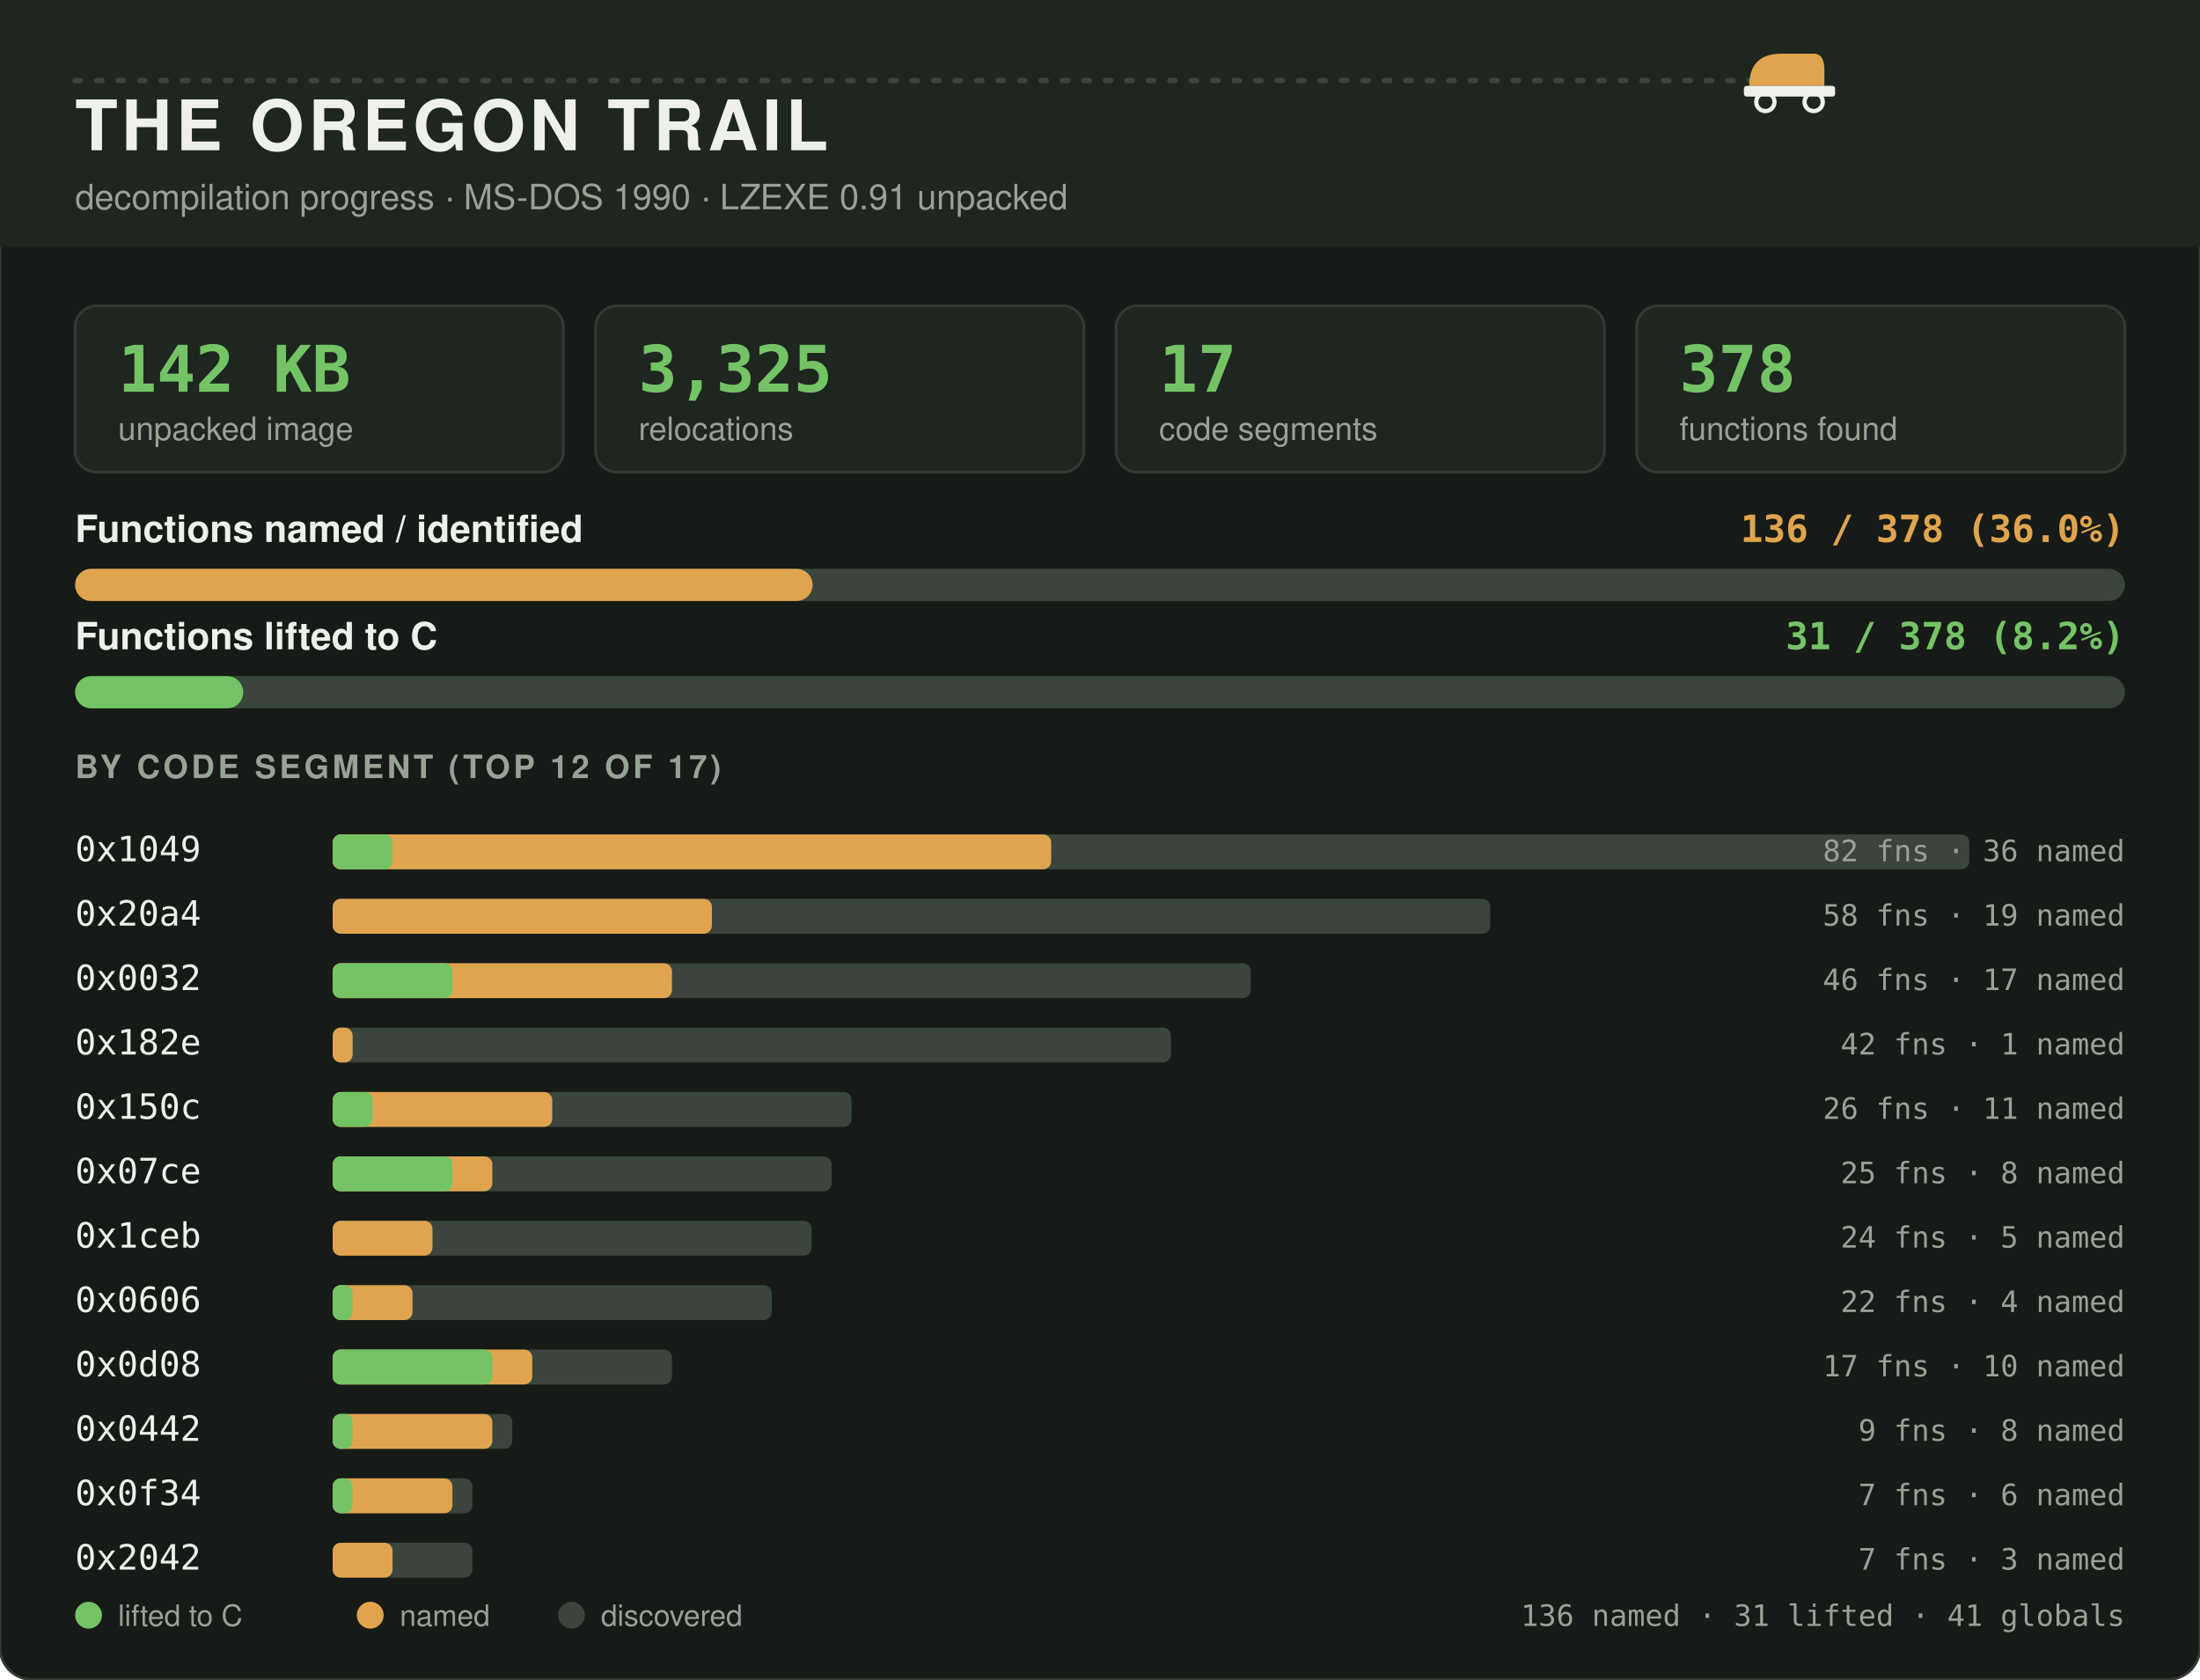
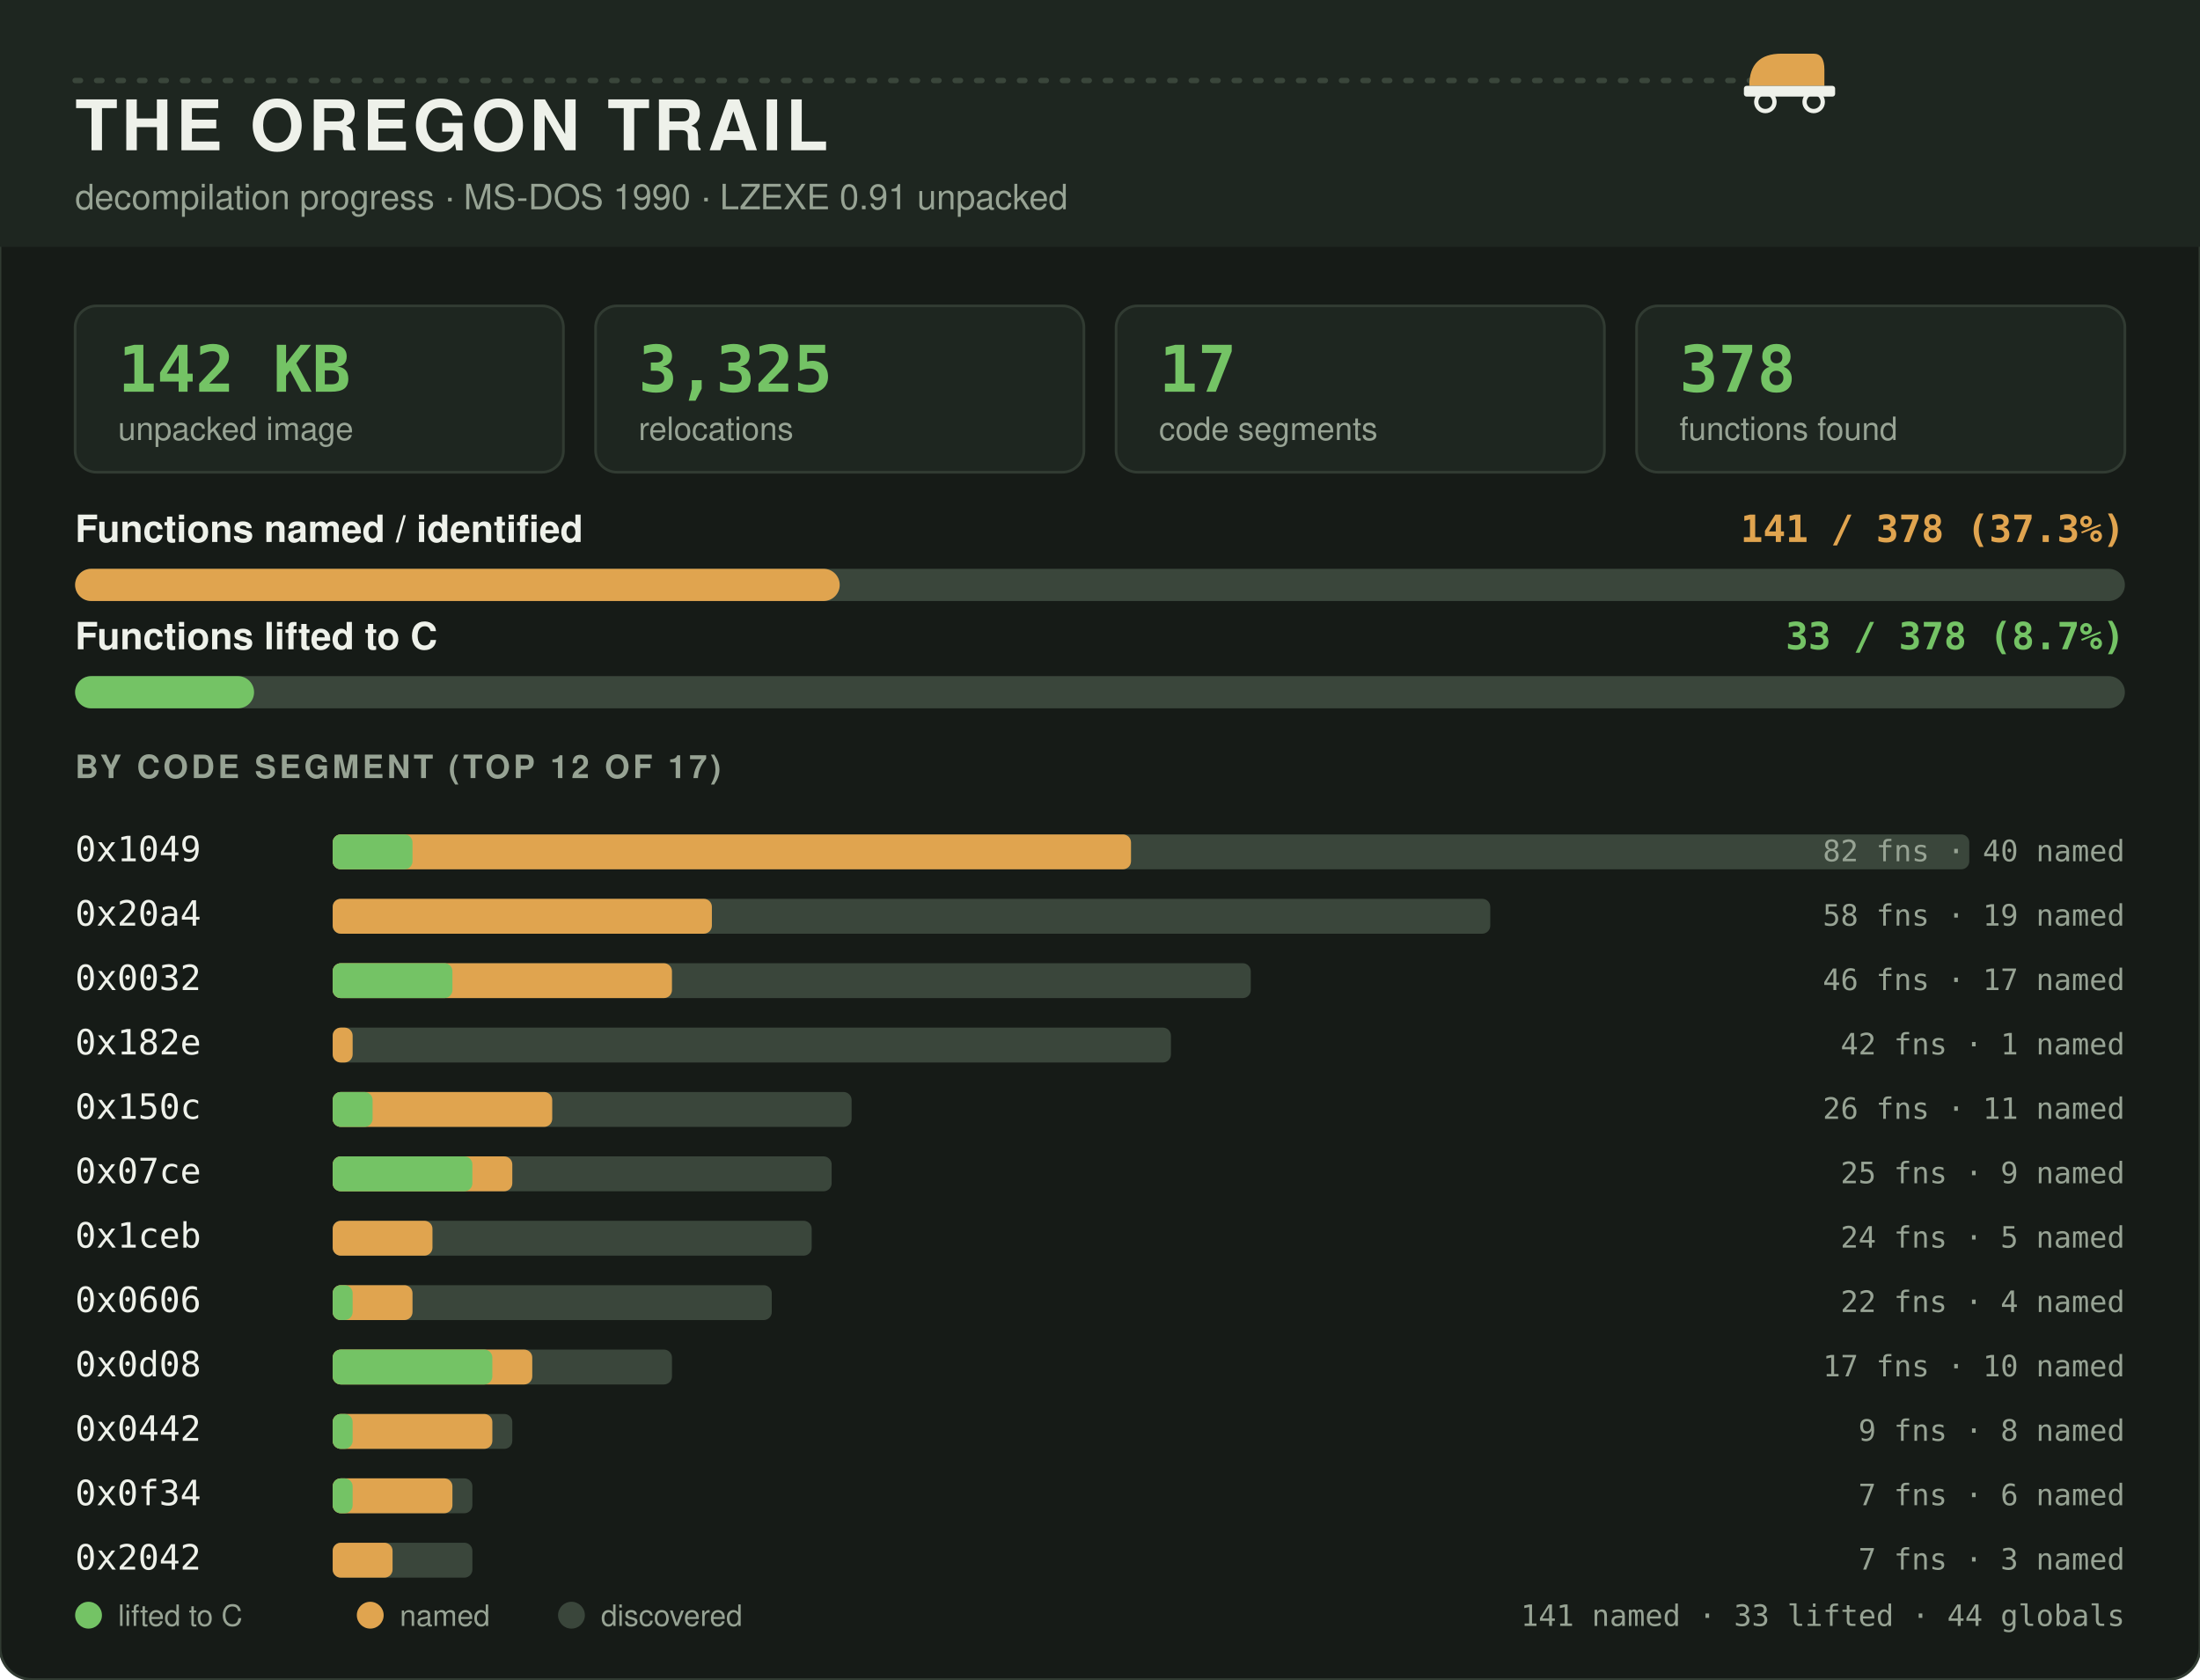
<svg xmlns="http://www.w3.org/2000/svg" width="820" height="626" viewBox="0 0 820 626" font-family="sans-serif">
  <rect x="0" y="0" width="820" height="626" rx="12" fill="#161b17" stroke="#313b32" stroke-width="1" />
  <rect x="0" y="0" width="820" height="92" rx="0" fill="#1e2620" />
  <line x1="28" y1="30" x2="670" y2="30" stroke="#3a463b" stroke-width="2" stroke-dasharray="2 6" stroke-linecap="round" />
  <g transform="translate(650,18)">
    <path d="M2 14 Q2 2 14 2 L26 2 Q30 2 30 8 L30 14 Z" fill="#e0a44f" />
    <rect x="0" y="14" width="34" height="4" rx="1" fill="#eef1ea" />
    <circle cx="8" cy="20" r="3.4" fill="none" stroke="#eef1ea" stroke-width="1.6" />
    <circle cx="26" cy="20" r="3.4" fill="none" stroke="#eef1ea" stroke-width="1.6" />
  </g>
  <text x="28" y="56" font-family="Segoe UI,Helvetica,Arial,sans-serif" font-size="26" fill="#eef1ea" text-anchor="start" font-weight="700" letter-spacing="1.5">THE OREGON TRAIL</text>
  <text x="28" y="78" font-family="Segoe UI,Helvetica,Arial,sans-serif" font-size="13" fill="#97a394" text-anchor="start" font-weight="400">decompilation progress · MS-DOS 1990 · LZEXE 0.91 unpacked</text>
  <rect x="28.0" y="114" width="182.0" height="62" rx="8" fill="#1e2620" stroke="#313b32" stroke-width="1" />
  <text x="44.0" y="146" font-family="ui-monospace,Consolas,monospace" font-size="24" fill="#74c365" text-anchor="start" font-weight="700">142 KB</text>
  <text x="44.0" y="164" font-family="Segoe UI,Helvetica,Arial,sans-serif" font-size="12" fill="#97a394" text-anchor="start" font-weight="400">unpacked image</text>
  <rect x="222.0" y="114" width="182.0" height="62" rx="8" fill="#1e2620" stroke="#313b32" stroke-width="1" />
  <text x="238.0" y="146" font-family="ui-monospace,Consolas,monospace" font-size="24" fill="#74c365" text-anchor="start" font-weight="700">3,325</text>
  <text x="238.0" y="164" font-family="Segoe UI,Helvetica,Arial,sans-serif" font-size="12" fill="#97a394" text-anchor="start" font-weight="400">relocations</text>
  <rect x="416.0" y="114" width="182.0" height="62" rx="8" fill="#1e2620" stroke="#313b32" stroke-width="1" />
  <text x="432.0" y="146" font-family="ui-monospace,Consolas,monospace" font-size="24" fill="#74c365" text-anchor="start" font-weight="700">17</text>
  <text x="432.0" y="164" font-family="Segoe UI,Helvetica,Arial,sans-serif" font-size="12" fill="#97a394" text-anchor="start" font-weight="400">code segments</text>
  <rect x="610.0" y="114" width="182.0" height="62" rx="8" fill="#1e2620" stroke="#313b32" stroke-width="1" />
  <text x="626.0" y="146" font-family="ui-monospace,Consolas,monospace" font-size="24" fill="#74c365" text-anchor="start" font-weight="700">378</text>
  <text x="626.0" y="164" font-family="Segoe UI,Helvetica,Arial,sans-serif" font-size="12" fill="#97a394" text-anchor="start" font-weight="400">functions found</text>
  <text x="28" y="202" font-family="Segoe UI,Helvetica,Arial,sans-serif" font-size="14" fill="#eef1ea" text-anchor="start" font-weight="600">Functions named / identified</text>
-   <text x="792" y="202" font-family="ui-monospace,Consolas,monospace" font-size="14" fill="#e0a44f" text-anchor="end" font-weight="700">136 / 378  (36.0%)</text>
+   <text x="792" y="202" font-family="ui-monospace,Consolas,monospace" font-size="14" fill="#e0a44f" text-anchor="end" font-weight="700">141 / 378  (37.3%)</text>
  <rect x="28" y="212" width="764" height="12" rx="6" fill="#3a463b" />
-   <rect x="28" y="212" width="274.878" height="12" rx="6" fill="#e0a44f" />
+   <rect x="28" y="212" width="284.984" height="12" rx="6" fill="#e0a44f" />
  <text x="28" y="242" font-family="Segoe UI,Helvetica,Arial,sans-serif" font-size="14" fill="#eef1ea" text-anchor="start" font-weight="600">Functions lifted to C</text>
-   <text x="792" y="242" font-family="ui-monospace,Consolas,monospace" font-size="14" fill="#74c365" text-anchor="end" font-weight="700">31 / 378  (8.2%)</text>
+   <text x="792" y="242" font-family="ui-monospace,Consolas,monospace" font-size="14" fill="#74c365" text-anchor="end" font-weight="700">33 / 378  (8.7%)</text>
  <rect x="28" y="252" width="764" height="12" rx="6" fill="#3a463b" />
-   <rect x="28" y="252" width="62.656" height="12" rx="6" fill="#74c365" />
+   <rect x="28" y="252" width="66.698" height="12" rx="6" fill="#74c365" />
  <text x="28" y="290" font-family="Segoe UI,Helvetica,Arial,sans-serif" font-size="12" fill="#97a394" text-anchor="start" font-weight="700" letter-spacing="1.2">BY CODE SEGMENT  (TOP 12 OF 17)</text>
  <text x="28" y="321" font-family="ui-monospace,Consolas,monospace" font-size="13" fill="#eef1ea" text-anchor="start" font-weight="400">0x1049</text>
  <rect x="124" y="311" width="610.0" height="13" rx="3" fill="#3a463b" />
-   <rect x="124" y="311" width="267.805" height="13" rx="3" fill="#e0a44f" />
-   <rect x="124" y="311" width="22.317" height="13" rx="3" fill="#74c365" />
-   <text x="792" y="321" font-family="ui-monospace,Consolas,monospace" font-size="11" fill="#97a394" text-anchor="end" font-weight="400">82 fns  · 36 named</text>
+   <rect x="124" y="311" width="297.561" height="13" rx="3" fill="#e0a44f" />
+   <rect x="124" y="311" width="29.756" height="13" rx="3" fill="#74c365" />
+   <text x="792" y="321" font-family="ui-monospace,Consolas,monospace" font-size="11" fill="#97a394" text-anchor="end" font-weight="400">82 fns  · 40 named</text>
  <text x="28" y="345" font-family="ui-monospace,Consolas,monospace" font-size="13" fill="#eef1ea" text-anchor="start" font-weight="400">0x20a4</text>
  <rect x="124" y="335" width="431.463" height="13" rx="3" fill="#3a463b" />
  <rect x="124" y="335" width="141.341" height="13" rx="3" fill="#e0a44f" />
  <text x="792" y="345" font-family="ui-monospace,Consolas,monospace" font-size="11" fill="#97a394" text-anchor="end" font-weight="400">58 fns  · 19 named</text>
  <text x="28" y="369" font-family="ui-monospace,Consolas,monospace" font-size="13" fill="#eef1ea" text-anchor="start" font-weight="400">0x0032</text>
  <rect x="124" y="359" width="342.195" height="13" rx="3" fill="#3a463b" />
  <rect x="124" y="359" width="126.463" height="13" rx="3" fill="#e0a44f" />
  <rect x="124" y="359" width="44.634" height="13" rx="3" fill="#74c365" />
  <text x="792" y="369" font-family="ui-monospace,Consolas,monospace" font-size="11" fill="#97a394" text-anchor="end" font-weight="400">46 fns  · 17 named</text>
  <text x="28" y="393" font-family="ui-monospace,Consolas,monospace" font-size="13" fill="#eef1ea" text-anchor="start" font-weight="400">0x182e</text>
  <rect x="124" y="383" width="312.439" height="13" rx="3" fill="#3a463b" />
  <rect x="124" y="383" width="7.439" height="13" rx="3" fill="#e0a44f" />
  <text x="792" y="393" font-family="ui-monospace,Consolas,monospace" font-size="11" fill="#97a394" text-anchor="end" font-weight="400">42 fns  · 1 named</text>
  <text x="28" y="417" font-family="ui-monospace,Consolas,monospace" font-size="13" fill="#eef1ea" text-anchor="start" font-weight="400">0x150c</text>
  <rect x="124" y="407" width="193.415" height="13" rx="3" fill="#3a463b" />
  <rect x="124" y="407" width="81.829" height="13" rx="3" fill="#e0a44f" />
  <rect x="124" y="407" width="14.878" height="13" rx="3" fill="#74c365" />
  <text x="792" y="417" font-family="ui-monospace,Consolas,monospace" font-size="11" fill="#97a394" text-anchor="end" font-weight="400">26 fns  · 11 named</text>
  <text x="28" y="441" font-family="ui-monospace,Consolas,monospace" font-size="13" fill="#eef1ea" text-anchor="start" font-weight="400">0x07ce</text>
  <rect x="124" y="431" width="185.976" height="13" rx="3" fill="#3a463b" />
-   <rect x="124" y="431" width="59.512" height="13" rx="3" fill="#e0a44f" />
-   <rect x="124" y="431" width="44.634" height="13" rx="3" fill="#74c365" />
-   <text x="792" y="441" font-family="ui-monospace,Consolas,monospace" font-size="11" fill="#97a394" text-anchor="end" font-weight="400">25 fns  · 8 named</text>
+   <rect x="124" y="431" width="66.951" height="13" rx="3" fill="#e0a44f" />
+   <rect x="124" y="431" width="52.073" height="13" rx="3" fill="#74c365" />
+   <text x="792" y="441" font-family="ui-monospace,Consolas,monospace" font-size="11" fill="#97a394" text-anchor="end" font-weight="400">25 fns  · 9 named</text>
  <text x="28" y="465" font-family="ui-monospace,Consolas,monospace" font-size="13" fill="#eef1ea" text-anchor="start" font-weight="400">0x1ceb</text>
  <rect x="124" y="455" width="178.537" height="13" rx="3" fill="#3a463b" />
  <rect x="124" y="455" width="37.195" height="13" rx="3" fill="#e0a44f" />
  <text x="792" y="465" font-family="ui-monospace,Consolas,monospace" font-size="11" fill="#97a394" text-anchor="end" font-weight="400">24 fns  · 5 named</text>
  <text x="28" y="489" font-family="ui-monospace,Consolas,monospace" font-size="13" fill="#eef1ea" text-anchor="start" font-weight="400">0x0606</text>
  <rect x="124" y="479" width="163.659" height="13" rx="3" fill="#3a463b" />
  <rect x="124" y="479" width="29.756" height="13" rx="3" fill="#e0a44f" />
  <rect x="124" y="479" width="7.439" height="13" rx="3" fill="#74c365" />
  <text x="792" y="489" font-family="ui-monospace,Consolas,monospace" font-size="11" fill="#97a394" text-anchor="end" font-weight="400">22 fns  · 4 named</text>
  <text x="28" y="513" font-family="ui-monospace,Consolas,monospace" font-size="13" fill="#eef1ea" text-anchor="start" font-weight="400">0x0d08</text>
  <rect x="124" y="503" width="126.463" height="13" rx="3" fill="#3a463b" />
  <rect x="124" y="503" width="74.39" height="13" rx="3" fill="#e0a44f" />
  <rect x="124" y="503" width="59.512" height="13" rx="3" fill="#74c365" />
  <text x="792" y="513" font-family="ui-monospace,Consolas,monospace" font-size="11" fill="#97a394" text-anchor="end" font-weight="400">17 fns  · 10 named</text>
  <text x="28" y="537" font-family="ui-monospace,Consolas,monospace" font-size="13" fill="#eef1ea" text-anchor="start" font-weight="400">0x0442</text>
  <rect x="124" y="527" width="66.951" height="13" rx="3" fill="#3a463b" />
  <rect x="124" y="527" width="59.512" height="13" rx="3" fill="#e0a44f" />
  <rect x="124" y="527" width="7.439" height="13" rx="3" fill="#74c365" />
  <text x="792" y="537" font-family="ui-monospace,Consolas,monospace" font-size="11" fill="#97a394" text-anchor="end" font-weight="400">9 fns  · 8 named</text>
  <text x="28" y="561" font-family="ui-monospace,Consolas,monospace" font-size="13" fill="#eef1ea" text-anchor="start" font-weight="400">0x0f34</text>
  <rect x="124" y="551" width="52.073" height="13" rx="3" fill="#3a463b" />
  <rect x="124" y="551" width="44.634" height="13" rx="3" fill="#e0a44f" />
  <rect x="124" y="551" width="7.439" height="13" rx="3" fill="#74c365" />
  <text x="792" y="561" font-family="ui-monospace,Consolas,monospace" font-size="11" fill="#97a394" text-anchor="end" font-weight="400">7 fns  · 6 named</text>
  <text x="28" y="585" font-family="ui-monospace,Consolas,monospace" font-size="13" fill="#eef1ea" text-anchor="start" font-weight="400">0x2042</text>
  <rect x="124" y="575" width="52.073" height="13" rx="3" fill="#3a463b" />
  <rect x="124" y="575" width="22.317" height="13" rx="3" fill="#e0a44f" />
  <text x="792" y="585" font-family="ui-monospace,Consolas,monospace" font-size="11" fill="#97a394" text-anchor="end" font-weight="400">7 fns  · 3 named</text>
  <circle cx="33" cy="602" r="5" fill="#74c365" />
  <text x="44" y="606" font-family="Segoe UI,Helvetica,Arial,sans-serif" font-size="11" fill="#97a394" text-anchor="start" font-weight="400">lifted to C</text>
  <circle cx="138" cy="602" r="5" fill="#e0a44f" />
  <text x="149" y="606" font-family="Segoe UI,Helvetica,Arial,sans-serif" font-size="11" fill="#97a394" text-anchor="start" font-weight="400">named</text>
  <circle cx="213" cy="602" r="5" fill="#3a463b" />
  <text x="224" y="606" font-family="Segoe UI,Helvetica,Arial,sans-serif" font-size="11" fill="#97a394" text-anchor="start" font-weight="400">discovered</text>
-   <text x="792" y="606" font-family="ui-monospace,Consolas,monospace" font-size="11" fill="#97a394" text-anchor="end" font-weight="400">136 named · 31 lifted · 41 globals</text>
+   <text x="792" y="606" font-family="ui-monospace,Consolas,monospace" font-size="11" fill="#97a394" text-anchor="end" font-weight="400">141 named · 33 lifted · 44 globals</text>
</svg>
